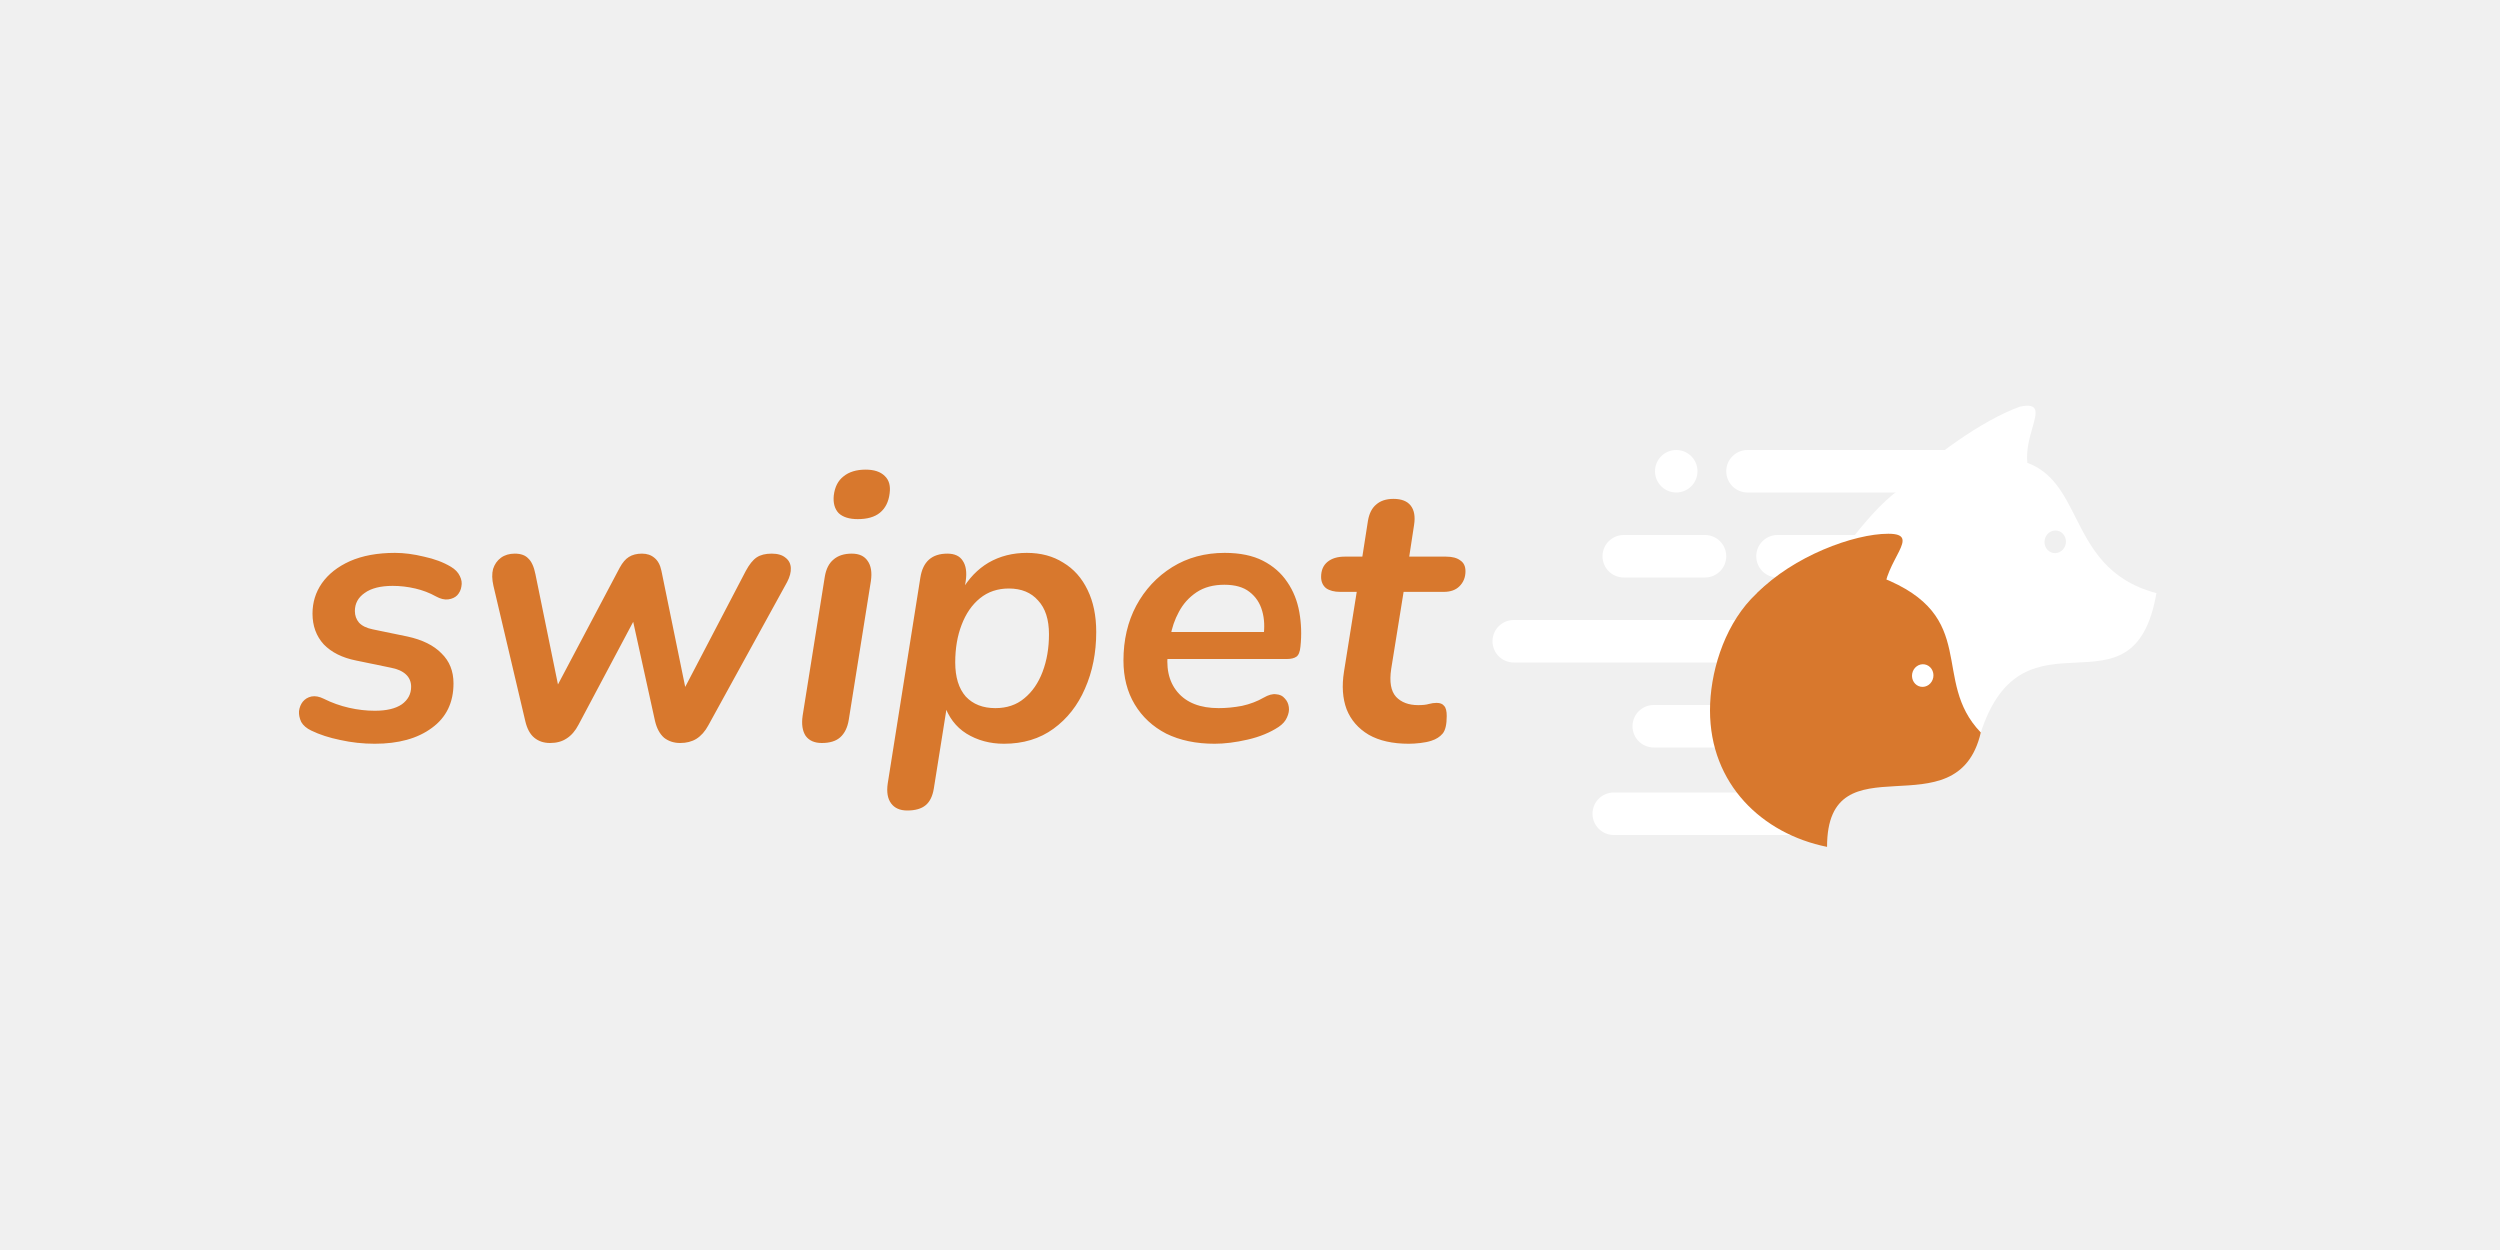
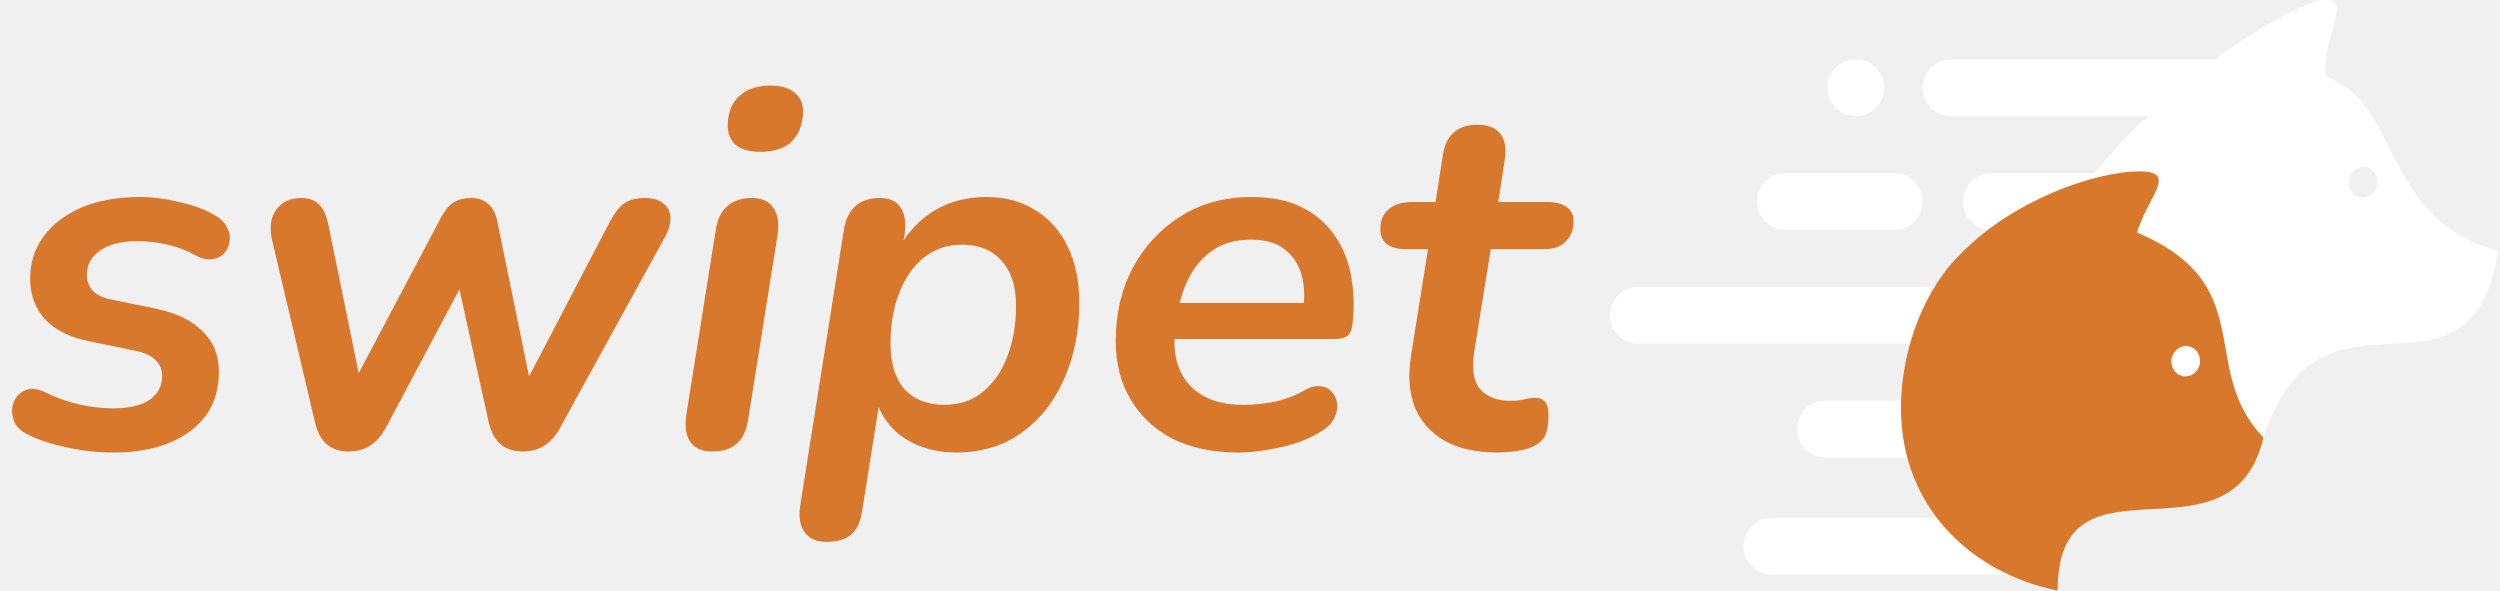
- <svg xmlns="http://www.w3.org/2000/svg" width="2000" height="1000" viewBox="0 0 2000 1000" fill="none">
-   <rect x="1274" y="634" width="188" height="34" rx="17" fill="white" />
-   <rect x="1425" y="634" width="34" height="34" fill="white" />
-   <rect x="1306" y="564" width="173" height="34" rx="17" fill="white" />
-   <rect x="1194" y="496" width="359" height="34" rx="17" fill="white" />
-   <rect x="1282" y="428" width="99" height="34" rx="17" fill="white" />
-   <rect x="1324" y="360" width="34" height="34" rx="17" fill="white" />
-   <rect x="1381" y="360" width="221" height="34" rx="17" fill="white" />
-   <rect x="1405" y="428" width="141" height="34" rx="17" fill="white" />
-   <path fill-rule="evenodd" clip-rule="evenodd" d="M1621.88 370.29C1642.16 377.703 1650.99 395.172 1660.5 413.995C1672.6 437.946 1685.82 464.09 1725.14 474.5C1715.93 527.542 1689.48 528.765 1660.98 530.083C1632.26 531.411 1601.46 532.836 1584.14 587.5C1503.23 587.5 1412.64 566.05 1412.64 499.5C1443.22 478.529 1461.73 455.483 1478.57 434.519L1478.57 434.519L1478.57 434.519C1491.79 418.069 1503.97 402.901 1520.15 391.022L1520.14 391C1544.14 366 1586.14 336 1615.97 325.311C1631.67 322.069 1629.45 329.889 1625.91 342.311C1623.63 350.305 1620.81 360.206 1621.88 370.29ZM1642.57 442.381C1647.23 443.219 1651.72 439.901 1652.61 434.968C1653.5 430.036 1650.45 425.358 1645.79 424.519C1641.13 423.68 1636.64 426.999 1635.75 431.931C1634.86 436.863 1637.92 441.542 1642.57 442.381Z" fill="white" />
-   <path d="M1584.64 586C1565.64 667.5 1461.64 588.5 1461.64 677.5C1409.64 667 1368 627.222 1368 568.404C1368 509.585 1409.97 424.801 1505 461.904C1584.64 493 1544.14 544 1584.64 586Z" fill="#D8782D" />
-   <ellipse cx="1538.18" cy="540.45" rx="8.566" ry="9.075" transform="rotate(10.2125 1538.18 540.45)" fill="white" />
-   <path d="M1507.14 476C1507.14 503.614 1484.76 526 1457.14 526C1429.53 526 1405.64 502.114 1405.64 474.5C1434.64 445 1483.03 427 1510.64 427C1538.26 427 1507.14 448.386 1507.14 476Z" fill="#D8782D" />
-   <path d="M299.8 595C290.4 595 281.2 594 272.2 592C263.4 590.2 255.7 587.7 249.1 584.5C245.3 582.7 242.6 580.4 241 577.6C239.6 574.6 239 571.7 239.2 568.9C239.6 565.9 240.6 563.4 242.2 561.4C244 559.2 246.3 557.8 249.1 557.2C252.1 556.6 255.4 557.2 259 559C265.4 562.2 272.1 564.6 279.1 566.2C286.1 567.8 293 568.6 299.8 568.6C309.2 568.6 316.4 566.9 321.4 563.5C326.4 559.9 328.9 555.2 328.9 549.4C328.9 545.4 327.5 542.1 324.7 539.5C321.9 536.9 317.8 535.1 312.4 534.1L284.8 528.4C273.8 526.2 265.2 521.9 259 515.5C253 508.9 250 500.7 250 490.9C250 481.9 252.5 473.8 257.5 466.6C262.7 459.2 270.2 453.3 280 448.9C290 444.5 302 442.3 316 442.3C323.2 442.3 330.9 443.3 339.1 445.3C347.5 447.1 354.7 449.8 360.7 453.4C364.1 455.4 366.5 457.9 367.9 460.9C369.3 463.7 369.7 466.5 369.1 469.3C368.7 471.9 367.6 474.2 365.8 476.2C364 478 361.6 479.1 358.6 479.5C355.6 479.9 352.3 479.1 348.7 477.1C343.7 474.3 338.2 472.2 332.2 470.8C326.2 469.4 320.2 468.7 314.2 468.7C304.4 468.7 296.9 470.6 291.7 474.4C286.5 478 283.9 482.8 283.9 488.8C283.9 492.4 285 495.5 287.2 498.1C289.6 500.7 293.3 502.5 298.3 503.5L325.9 509.2C337.9 511.8 347 516.3 353.2 522.7C359.6 528.9 362.8 536.9 362.8 546.7C362.8 562.1 357 574 345.4 582.4C334 590.8 318.8 595 299.8 595ZM440.055 594.4C435.055 594.4 430.855 593 427.455 590.2C424.055 587.4 421.655 583 420.255 577L394.755 468.7C393.555 463.5 393.455 459 394.455 455.2C395.655 451.4 397.755 448.4 400.755 446.2C403.755 444 407.455 442.9 411.855 442.9C416.655 442.9 420.255 444.2 422.655 446.8C425.255 449.2 427.155 453.4 428.355 459.4L448.455 557.8H440.955L495.855 454C498.055 450 500.455 447.2 503.055 445.6C505.855 443.8 509.355 442.9 513.555 442.9C517.555 442.9 520.855 444 523.455 446.2C526.255 448.4 528.155 451.9 529.155 456.7L549.855 557.8H543.855L596.655 456.7C599.455 451.5 602.355 447.9 605.355 445.9C608.355 443.9 612.355 442.9 617.355 442.9C622.155 442.9 625.855 444 628.455 446.2C631.055 448.2 632.455 450.9 632.655 454.3C632.855 457.7 631.855 461.5 629.655 465.7L566.655 580.3C564.055 585.1 560.855 588.7 557.055 591.1C553.455 593.3 549.155 594.4 544.155 594.4C539.155 594.4 534.855 593 531.255 590.2C527.855 587.2 525.455 582.8 524.055 577L501.555 474.7H518.655L462.855 579.7C460.255 584.7 457.055 588.4 453.255 590.8C449.655 593.2 445.255 594.4 440.055 594.4ZM657.416 594.4C651.616 594.4 647.316 592.5 644.516 588.7C641.916 584.7 641.116 579.3 642.116 572.5L659.816 461.5C660.816 455.3 663.116 450.7 666.716 447.7C670.316 444.5 675.216 442.9 681.416 442.9C687.216 442.9 691.416 444.8 694.016 448.6C696.816 452.4 697.716 457.8 696.716 464.8L679.016 575.8C678.016 582 675.716 586.7 672.116 589.9C668.716 592.9 663.816 594.4 657.416 594.4ZM686.216 415.3C679.416 415.3 674.316 413.7 670.916 410.5C667.716 407.1 666.416 402.4 667.016 396.4C667.816 389.6 670.416 384.5 674.816 381.1C679.216 377.5 685.116 375.7 692.516 375.7C699.316 375.7 704.416 377.4 707.816 380.8C711.216 384 712.516 388.6 711.716 394.6C710.916 401.4 708.316 406.6 703.916 410.2C699.716 413.6 693.816 415.3 686.216 415.3ZM725.781 648.4C719.981 648.4 715.681 646.5 712.881 642.7C710.081 638.9 709.181 633.6 710.181 626.8L736.281 462.1C737.281 455.7 739.581 450.9 743.181 447.7C746.781 444.5 751.681 442.9 757.881 442.9C763.681 442.9 767.781 444.8 770.181 448.6C772.781 452.4 773.581 457.8 772.581 464.8L769.881 481.6L769.281 472.6C774.881 462.8 782.081 455.3 790.881 450.1C799.881 444.9 810.081 442.3 821.481 442.3C832.681 442.3 842.381 444.9 850.581 450.1C858.981 455.1 865.481 462.4 870.081 472C874.681 481.4 876.981 492.6 876.981 505.6C876.981 522.2 873.981 537.3 867.981 550.9C862.181 564.3 853.781 575 842.781 583C831.781 591 818.581 595 803.181 595C791.981 595 781.981 592.3 773.181 586.9C764.581 581.5 758.581 573.5 755.181 562.9H757.881L747.081 630.7C746.081 636.9 743.881 641.4 740.481 644.2C737.081 647 732.181 648.4 725.781 648.4ZM796.281 566.5C805.481 566.5 813.181 563.9 819.381 558.7C825.781 553.5 830.681 546.4 834.081 537.4C837.481 528.4 839.181 518.4 839.181 507.4C839.181 495.6 836.281 486.6 830.481 480.4C824.881 474 817.081 470.8 807.081 470.8C798.081 470.8 790.381 473.4 783.981 478.6C777.581 483.8 772.681 490.9 769.281 499.9C765.881 508.7 764.181 518.7 764.181 529.9C764.181 541.7 766.981 550.8 772.581 557.2C778.381 563.4 786.281 566.5 796.281 566.5ZM971.664 595C956.864 595 943.964 592.3 932.964 586.9C922.164 581.3 913.764 573.5 907.764 563.5C901.764 553.5 898.764 541.8 898.764 528.4C898.764 512 902.164 497.4 908.964 484.6C915.964 471.6 925.564 461.3 937.764 453.7C949.964 446.1 963.964 442.3 979.764 442.3C991.964 442.3 1002.16 444.4 1010.36 448.6C1018.56 452.8 1025.06 458.5 1029.86 465.7C1034.66 472.7 1037.86 480.7 1039.46 489.7C1041.06 498.7 1041.36 507.9 1040.36 517.3C1039.96 521.5 1038.86 524.2 1037.06 525.4C1035.26 526.6 1032.76 527.2 1029.56 527.2H928.764L931.764 505.6H1015.76L1010.66 510.1C1011.86 502.1 1011.56 495 1009.76 488.8C1007.96 482.4 1004.56 477.3 999.564 473.5C994.764 469.7 988.064 467.8 979.464 467.8C970.664 467.8 963.264 469.8 957.264 473.8C951.264 477.8 946.564 483 943.164 489.4C939.764 495.6 937.464 502.3 936.264 509.5L934.764 518.8C932.364 533.4 934.764 545 941.964 553.6C949.164 562.2 960.164 566.5 974.964 566.5C980.964 566.5 987.164 565.9 993.564 564.7C999.964 563.3 1005.76 561.1 1010.96 558.1C1014.76 555.9 1018.06 555 1020.86 555.4C1023.86 555.6 1026.16 556.7 1027.76 558.7C1029.56 560.5 1030.66 562.8 1031.06 565.6C1031.46 568.2 1030.96 571 1029.56 574C1028.36 576.8 1026.16 579.3 1022.96 581.5C1015.96 586.1 1007.66 589.5 998.064 591.7C988.464 593.9 979.664 595 971.664 595ZM1127.08 595C1114.08 595 1103.38 592.6 1094.98 587.8C1086.58 582.8 1080.68 576 1077.28 567.4C1074.08 558.8 1073.38 548.8 1075.18 537.4L1085.38 473.5H1072.18C1067.38 473.5 1063.58 472.5 1060.78 470.5C1058.18 468.3 1056.88 465.3 1056.88 461.5C1056.88 456.3 1058.58 452.3 1061.98 449.5C1065.38 446.7 1069.98 445.3 1075.78 445.3H1089.88L1094.38 416.5C1095.38 410.7 1097.58 406.4 1100.98 403.6C1104.38 400.6 1108.98 399.1 1114.78 399.1C1121.18 399.1 1125.78 400.9 1128.58 404.5C1131.38 408.1 1132.28 413.2 1131.28 419.8L1127.38 445.3H1156.78C1161.78 445.3 1165.58 446.3 1168.18 448.3C1170.98 450.1 1172.38 453 1172.38 457C1172.38 461.8 1170.78 465.8 1167.58 469C1164.58 472 1160.38 473.5 1154.98 473.5H1122.88L1112.98 535C1111.38 545.4 1112.68 552.9 1116.88 557.5C1121.08 561.9 1126.98 564.1 1134.58 564.1C1138.18 564.1 1140.98 563.8 1142.98 563.2C1145.18 562.6 1147.28 562.3 1149.28 562.3C1152.08 562.3 1154.08 563.1 1155.28 564.7C1156.68 566.1 1157.38 568.8 1157.38 572.8C1157.38 579.6 1156.28 584.3 1154.08 586.9C1151.88 589.5 1148.88 591.4 1145.08 592.6C1142.68 593.4 1139.78 594 1136.38 594.4C1132.98 594.8 1129.88 595 1127.08 595Z" fill="#D8782D" />
+ <svg xmlns="http://www.w3.org/2000/svg" width="1494" height="353" viewBox="0 0 1494 353" fill="none">
+   <rect x="1042" y="309.423" width="188" height="34" rx="17" fill="white" />
+   <rect x="1193" y="309.423" width="34" height="34" fill="white" />
+   <rect x="1074" y="239.423" width="173" height="34" rx="17" fill="white" />
+   <rect x="962" y="171.423" width="359" height="34" rx="17" fill="white" />
+   <rect x="1050" y="103.423" width="99" height="34" rx="17" fill="white" />
+   <rect x="1092" y="35.423" width="34" height="34" rx="17" fill="white" />
+   <rect x="1149" y="35.423" width="221" height="34" rx="17" fill="white" />
+   <rect x="1173" y="103.423" width="141" height="34" rx="17" fill="white" />
+   <path fill-rule="evenodd" clip-rule="evenodd" d="M1389.88 45.714C1410.16 53.127 1418.99 70.595 1428.5 89.418C1440.6 113.369 1453.82 139.513 1493.14 149.923C1483.93 202.965 1457.48 204.188 1428.98 205.506C1400.26 206.835 1369.46 208.259 1352.14 262.923C1271.23 262.923 1180.64 241.473 1180.64 174.923C1211.22 153.952 1229.73 130.907 1246.57 109.943L1246.57 109.943L1246.57 109.942C1259.79 93.492 1271.97 78.324 1288.15 66.445L1288.14 66.423C1312.14 41.423 1354.14 11.423 1383.97 0.735C1399.67 -2.508 1397.45 5.312 1393.91 17.734C1391.63 25.729 1388.81 35.629 1389.88 45.714ZM1410.57 117.804C1415.23 118.643 1419.72 115.324 1420.61 110.392C1421.5 105.459 1418.45 100.781 1413.79 99.942C1409.13 99.103 1404.64 102.422 1403.75 107.354C1402.86 112.287 1405.92 116.965 1410.57 117.804Z" fill="white" />
+   <path d="M1352.64 261.423C1333.64 342.923 1229.64 263.923 1229.64 352.923C1177.64 342.423 1136 302.645 1136 243.827C1136 185.009 1177.97 100.224 1273 137.327C1352.64 168.423 1312.14 219.423 1352.64 261.423Z" fill="#D8782D" />
+   <ellipse cx="1306.18" cy="215.873" rx="8.566" ry="9.075" transform="rotate(10.2125 1306.18 215.873)" fill="white" />
+   <path d="M1275.14 151.423C1275.14 179.038 1252.76 201.423 1225.14 201.423C1197.53 201.423 1173.64 177.538 1173.64 149.923C1202.64 120.423 1251.03 102.423 1278.64 102.423C1306.26 102.423 1275.14 123.809 1275.14 151.423Z" fill="#D8782D" />
+   <path d="M67.8 270.423C58.4 270.423 49.2 269.423 40.2 267.423C31.4 265.623 23.7 263.123 17.1 259.923C13.3 258.123 10.6 255.823 9 253.023C7.6 250.023 7 247.123 7.2 244.323C7.6 241.323 8.6 238.823 10.2 236.823C12 234.623 14.3 233.223 17.1 232.623C20.1 232.023 23.4 232.623 27 234.423C33.4 237.623 40.1 240.023 47.1 241.623C54.1 243.223 61 244.023 67.8 244.023C77.2 244.023 84.4 242.323 89.4 238.923C94.4 235.323 96.9 230.623 96.9 224.823C96.9 220.823 95.5 217.523 92.7 214.923C89.9 212.323 85.8 210.523 80.4 209.523L52.8 203.823C41.8 201.623 33.2 197.323 27 190.923C21 184.323 18 176.123 18 166.323C18 157.323 20.5 149.223 25.5 142.023C30.7 134.623 38.2 128.723 48 124.323C58 119.923 70 117.723 84 117.723C91.2 117.723 98.9 118.723 107.1 120.723C115.5 122.523 122.7 125.223 128.7 128.823C132.1 130.823 134.5 133.323 135.9 136.323C137.3 139.123 137.7 141.923 137.1 144.723C136.7 147.323 135.6 149.623 133.8 151.623C132 153.423 129.6 154.523 126.6 154.923C123.6 155.323 120.3 154.523 116.7 152.523C111.7 149.723 106.2 147.623 100.2 146.223C94.2 144.823 88.2 144.123 82.2 144.123C72.4 144.123 64.9 146.023 59.7 149.823C54.5 153.423 51.9 158.223 51.9 164.223C51.9 167.823 53 170.923 55.2 173.523C57.6 176.123 61.3 177.923 66.3 178.923L93.9 184.623C105.9 187.223 115 191.723 121.2 198.123C127.6 204.323 130.8 212.323 130.8 222.123C130.8 237.523 125 249.423 113.4 257.823C102 266.223 86.8 270.423 67.8 270.423ZM208.055 269.823C203.055 269.823 198.855 268.423 195.455 265.623C192.055 262.823 189.655 258.423 188.255 252.423L162.755 144.123C161.555 138.923 161.455 134.423 162.455 130.623C163.655 126.823 165.755 123.823 168.755 121.623C171.755 119.423 175.455 118.323 179.855 118.323C184.655 118.323 188.255 119.623 190.655 122.223C193.255 124.623 195.155 128.823 196.355 134.823L216.455 233.223H208.955L263.855 129.423C266.055 125.423 268.455 122.623 271.055 121.023C273.855 119.223 277.355 118.323 281.555 118.323C285.555 118.323 288.855 119.423 291.455 121.623C294.255 123.823 296.155 127.323 297.155 132.123L317.855 233.223H311.855L364.655 132.123C367.455 126.923 370.355 123.323 373.355 121.323C376.355 119.323 380.355 118.323 385.355 118.323C390.155 118.323 393.855 119.423 396.455 121.623C399.055 123.623 400.455 126.323 400.655 129.723C400.855 133.123 399.855 136.923 397.655 141.123L334.655 255.723C332.055 260.523 328.855 264.123 325.055 266.523C321.455 268.723 317.155 269.823 312.155 269.823C307.155 269.823 302.855 268.423 299.255 265.623C295.855 262.623 293.455 258.223 292.055 252.423L269.555 150.123H286.655L230.855 255.123C228.255 260.123 225.055 263.823 221.255 266.223C217.655 268.623 213.255 269.823 208.055 269.823ZM425.416 269.823C419.616 269.823 415.316 267.923 412.516 264.123C409.916 260.123 409.116 254.723 410.116 247.923L427.816 136.923C428.816 130.723 431.116 126.123 434.716 123.123C438.316 119.923 443.216 118.323 449.416 118.323C455.216 118.323 459.416 120.223 462.016 124.023C464.816 127.823 465.716 133.223 464.716 140.223L447.016 251.223C446.016 257.423 443.716 262.123 440.116 265.323C436.716 268.323 431.816 269.823 425.416 269.823ZM454.216 90.723C447.416 90.723 442.316 89.123 438.916 85.923C435.716 82.523 434.416 77.823 435.016 71.823C435.816 65.023 438.416 59.923 442.816 56.523C447.216 52.923 453.116 51.123 460.516 51.123C467.316 51.123 472.416 52.823 475.816 56.223C479.216 59.423 480.516 64.023 479.716 70.023C478.916 76.823 476.316 82.023 471.916 85.623C467.716 89.023 461.816 90.723 454.216 90.723ZM493.781 323.823C487.981 323.823 483.681 321.923 480.881 318.123C478.081 314.323 477.181 309.023 478.181 302.223L504.281 137.523C505.281 131.123 507.581 126.323 511.181 123.123C514.781 119.923 519.681 118.323 525.881 118.323C531.681 118.323 535.781 120.223 538.181 124.023C540.781 127.823 541.581 133.223 540.581 140.223L537.881 157.023L537.281 148.023C542.881 138.223 550.081 130.723 558.881 125.523C567.881 120.323 578.081 117.723 589.481 117.723C600.681 117.723 610.381 120.323 618.581 125.523C626.981 130.523 633.481 137.823 638.081 147.423C642.681 156.823 644.981 168.023 644.981 181.023C644.981 197.623 641.981 212.723 635.981 226.323C630.181 239.723 621.781 250.423 610.781 258.423C599.781 266.423 586.581 270.423 571.181 270.423C559.981 270.423 549.981 267.723 541.181 262.323C532.581 256.923 526.581 248.923 523.181 238.323H525.881L515.081 306.123C514.081 312.323 511.881 316.823 508.481 319.623C505.081 322.423 500.181 323.823 493.781 323.823ZM564.281 241.923C573.481 241.923 581.181 239.323 587.381 234.123C593.781 228.923 598.681 221.823 602.081 212.823C605.481 203.823 607.181 193.823 607.181 182.823C607.181 171.023 604.281 162.023 598.481 155.823C592.881 149.423 585.081 146.223 575.081 146.223C566.081 146.223 558.381 148.823 551.981 154.023C545.581 159.223 540.681 166.323 537.281 175.323C533.881 184.123 532.181 194.123 532.181 205.323C532.181 217.123 534.981 226.223 540.581 232.623C546.381 238.823 554.281 241.923 564.281 241.923ZM739.664 270.423C724.864 270.423 711.964 267.723 700.964 262.323C690.164 256.723 681.764 248.923 675.764 238.923C669.764 228.923 666.764 217.223 666.764 203.823C666.764 187.423 670.164 172.823 676.964 160.023C683.964 147.023 693.564 136.723 705.764 129.123C717.964 121.523 731.964 117.723 747.764 117.723C759.964 117.723 770.164 119.823 778.364 124.023C786.564 128.223 793.064 133.923 797.864 141.123C802.664 148.123 805.864 156.123 807.464 165.123C809.064 174.123 809.364 183.323 808.364 192.723C807.964 196.923 806.864 199.623 805.064 200.823C803.264 202.023 800.764 202.623 797.564 202.623H696.764L699.764 181.023H783.764L778.664 185.523C779.864 177.523 779.564 170.423 777.764 164.223C775.964 157.823 772.564 152.723 767.564 148.923C762.764 145.123 756.064 143.223 747.464 143.223C738.664 143.223 731.264 145.223 725.264 149.223C719.264 153.223 714.564 158.423 711.164 164.823C707.764 171.023 705.464 177.723 704.264 184.923L702.764 194.223C700.364 208.823 702.764 220.423 709.964 229.023C717.164 237.623 728.164 241.923 742.964 241.923C748.964 241.923 755.164 241.323 761.564 240.123C767.964 238.723 773.764 236.523 778.964 233.523C782.764 231.323 786.064 230.423 788.864 230.823C791.864 231.023 794.164 232.123 795.764 234.123C797.564 235.923 798.664 238.223 799.064 241.023C799.464 243.623 798.964 246.423 797.564 249.423C796.364 252.223 794.164 254.723 790.964 256.923C783.964 261.523 775.664 264.923 766.064 267.123C756.464 269.323 747.664 270.423 739.664 270.423ZM895.076 270.423C882.076 270.423 871.376 268.023 862.976 263.223C854.576 258.223 848.676 251.423 845.276 242.823C842.076 234.223 841.376 224.223 843.176 212.823L853.376 148.923H840.176C835.376 148.923 831.576 147.923 828.776 145.923C826.176 143.723 824.876 140.723 824.876 136.923C824.876 131.723 826.576 127.723 829.976 124.923C833.376 122.123 837.976 120.723 843.776 120.723H857.876L862.376 91.923C863.376 86.123 865.576 81.823 868.976 79.023C872.376 76.023 876.976 74.523 882.776 74.523C889.176 74.523 893.776 76.323 896.576 79.923C899.376 83.523 900.276 88.623 899.276 95.223L895.376 120.723H924.776C929.776 120.723 933.576 121.723 936.176 123.723C938.976 125.523 940.376 128.423 940.376 132.423C940.376 137.223 938.776 141.223 935.576 144.423C932.576 147.423 928.376 148.923 922.976 148.923H890.876L880.976 210.423C879.376 220.823 880.676 228.323 884.876 232.923C889.076 237.323 894.976 239.523 902.576 239.523C906.176 239.523 908.976 239.223 910.976 238.623C913.176 238.023 915.276 237.723 917.276 237.723C920.076 237.723 922.076 238.523 923.276 240.123C924.676 241.523 925.376 244.223 925.376 248.223C925.376 255.023 924.276 259.723 922.076 262.323C919.876 264.923 916.876 266.823 913.076 268.023C910.676 268.823 907.776 269.423 904.376 269.823C900.976 270.223 897.876 270.423 895.076 270.423Z" fill="#D8782D" />
</svg>
